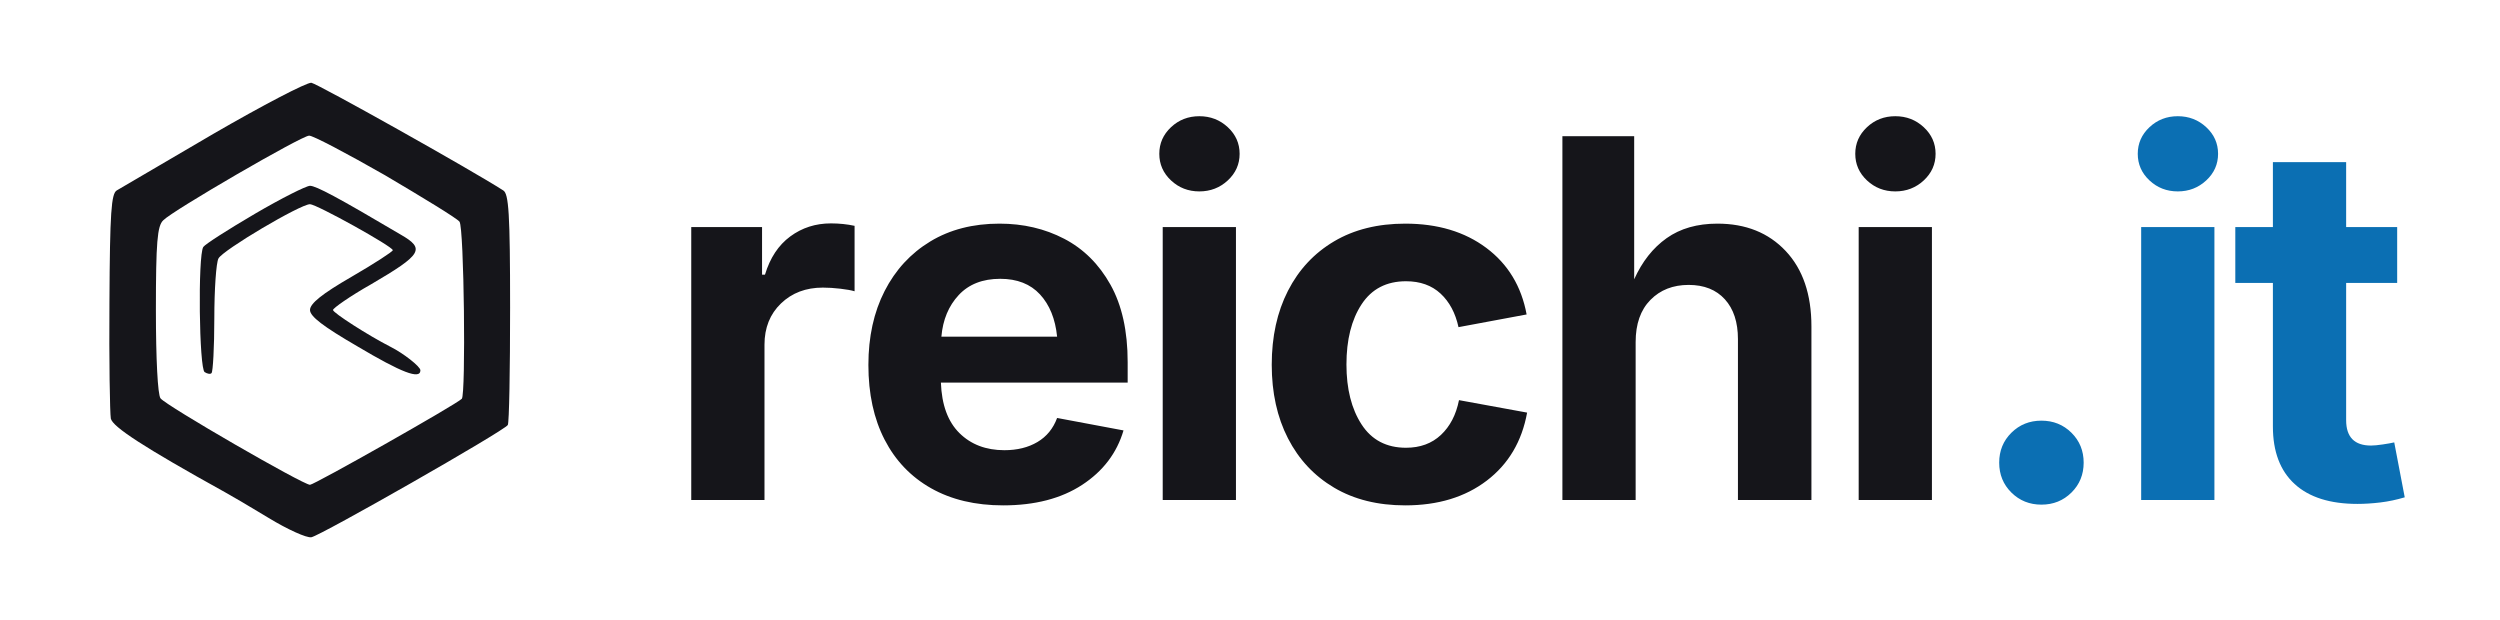
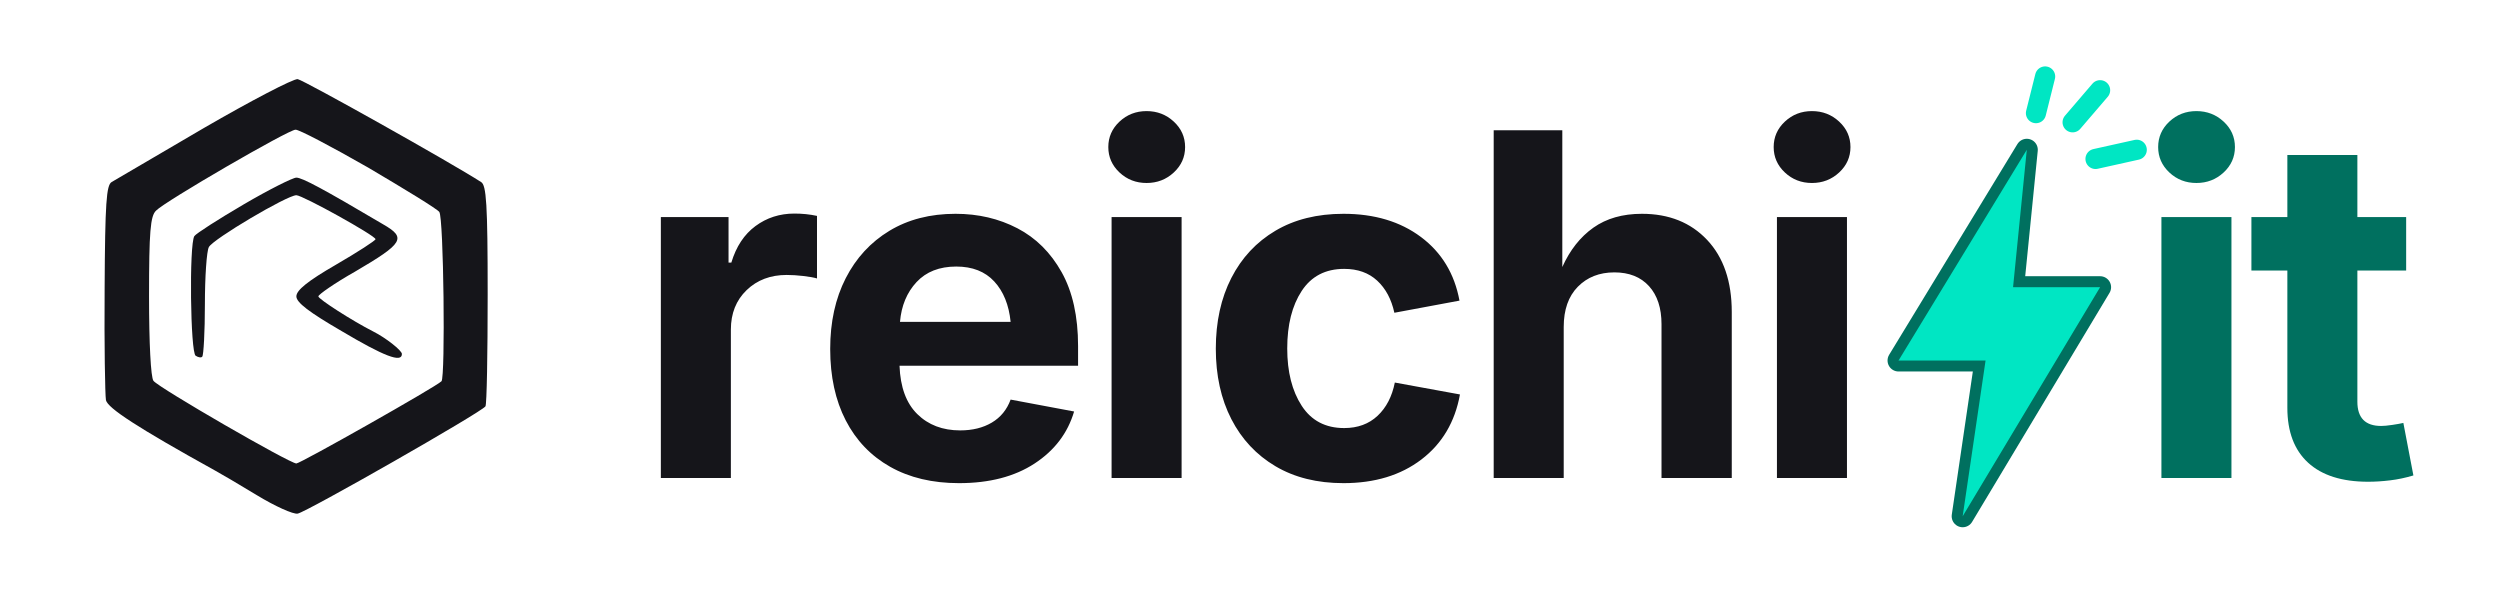
- <svg xmlns="http://www.w3.org/2000/svg" viewBox="0 0 500 124" width="500" height="124" role="img" aria-label="reichi.it">
+ <svg xmlns="http://www.w3.org/2000/svg" viewBox="0 0 523 124" width="523" height="124" role="img" aria-label="reichi.it">
  <g transform="translate(16.00 108.00) scale(0.092 -0.092)" fill="#15151a">
    <path d="M290 883 c-107 -63 -202 -118 -210 -123 -12 -7 -15 -47 -16 -242 -1 -128 1 -242 3 -254 4 -18 71 -62 248 -160 11 -6 54 -31 95 -56 41 -25 83 -44 93 -42 19 3 419 231 427 244 3 5 5 119 5 255 0 206 -3 248 -15 255 -70 45 -402 231 -417 234 -10 1 -106 -49 -213 -111z m373 -90 c83 -49 157 -94 162 -101 10 -13 14 -376 5 -385 -13 -13 -321 -187 -330 -187 -15 0 -313 172 -325 188 -6 8 -10 85 -10 192 0 147 3 183 16 195 20 21 301 184 317 184 7 1 81 -38 165 -86z" />
    <path d="M380 709 c-58 -34 -108 -66 -112 -72 -12 -19 -9 -265 3 -272 6 -4 13 -5 15 -2 3 3 6 56 6 119 0 62 4 121 9 130 9 18 178 118 199 118 14 0 180 -92 180 -100 0 -3 -40 -29 -90 -58 -64 -37 -90 -58 -90 -72 0 -14 29 -36 103 -79 96 -57 137 -73 137 -52 0 8 -37 37 -65 51 -49 25 -125 74 -125 80 0 4 37 30 83 56 111 65 118 77 64 108 -137 81 -184 106 -197 106 -8 0 -62 -27 -120 -61z" />
  </g>
  <path fill="#15151a" d="M138.25 100.0V45.41H152.41V54.932H152.996Q154.51 49.902 158.05 47.29Q161.59 44.678 166.18 44.678Q168.67 44.678 170.916 45.166V58.252Q169.939 57.959 168.06 57.739Q166.18 57.52 164.568 57.52Q159.49 57.52 156.194 60.693Q152.898 63.867 152.898 68.945V100.0ZM200.631 101.074Q192.281 101.074 186.227 97.656Q180.172 94.238 176.925 87.939Q173.678 81.641 173.678 72.998Q173.678 64.551 176.925 58.203Q180.172 51.855 186.056 48.291Q191.939 44.727 199.898 44.727Q207.027 44.727 212.838 47.754Q218.648 50.781 222.091 56.934Q225.533 63.086 225.533 72.412V76.514H188.18Q188.424 83.203 191.891 86.621Q195.357 90.039 200.875 90.039Q204.732 90.039 207.491 88.403Q210.25 86.768 211.422 83.594L224.703 86.084Q222.701 92.871 216.427 96.973Q210.152 101.074 200.631 101.074ZM188.277 67.334H211.422Q210.885 62.012 208.004 58.887Q205.123 55.762 200.045 55.762Q194.771 55.762 191.744 59.009Q188.717 62.256 188.277 67.334ZM232.543 100.0V45.41H247.191V100.0ZM239.867 38.281Q236.547 38.281 234.203 36.084Q231.859 33.887 231.859 30.762Q231.859 27.637 234.203 25.439Q236.547 23.242 239.867 23.242Q243.188 23.242 245.556 25.439Q247.924 27.637 247.924 30.762Q247.924 33.887 245.556 36.084Q243.188 38.281 239.867 38.281ZM281.057 101.074Q272.805 101.074 266.823 97.534Q260.842 93.994 257.595 87.671Q254.348 81.348 254.348 72.949Q254.348 64.502 257.595 58.154Q260.842 51.807 266.823 48.267Q272.805 44.727 281.057 44.727Q290.773 44.727 297.268 49.585Q303.762 54.443 305.324 62.891L291.701 65.43Q290.773 61.182 288.112 58.716Q285.451 56.25 281.203 56.25Q275.344 56.25 272.316 60.864Q269.289 65.479 269.289 72.9Q269.289 80.225 272.316 84.888Q275.344 89.551 281.203 89.551Q285.451 89.551 288.186 86.987Q290.92 84.424 291.799 80.029L305.422 82.52Q303.859 91.162 297.365 96.118Q290.871 101.074 281.057 101.074ZM327.129 68.408V100.0H312.48V27.246H326.836V55.859Q329.229 50.537 333.33 47.632Q337.432 44.727 343.486 44.727Q351.982 44.727 357.134 50.195Q362.285 55.664 362.285 65.283V100.0H347.588V67.822Q347.588 62.744 344.976 59.863Q342.363 56.982 337.725 56.982Q333.037 56.982 330.083 59.985Q327.129 62.988 327.129 68.408ZM371.736 100.0V45.41H386.385V100.0ZM379.061 38.281Q375.74 38.281 373.396 36.084Q371.053 33.887 371.053 30.762Q371.053 27.637 373.396 25.439Q375.74 23.242 379.061 23.242Q382.381 23.242 384.749 25.439Q387.117 27.637 387.117 30.762Q387.117 33.887 384.749 36.084Q382.381 38.281 379.061 38.281Z" />
-   <path fill="#0b6fb3" d="M408.285 100.928Q404.721 100.928 402.279 98.511Q399.838 96.094 399.838 92.529Q399.838 88.965 402.279 86.548Q404.721 84.131 408.285 84.131Q411.85 84.131 414.291 86.548Q416.732 88.965 416.732 92.529Q416.732 96.094 414.291 98.511Q411.85 100.928 408.285 100.928ZM428.234 100.0V45.41H442.883V100.0ZM435.559 38.281Q432.238 38.281 429.895 36.084Q427.551 33.887 427.551 30.762Q427.551 27.637 429.895 25.439Q432.238 23.242 435.559 23.242Q438.879 23.242 441.247 25.439Q443.615 27.637 443.615 30.762Q443.615 33.887 441.247 36.084Q438.879 38.281 435.559 38.281ZM479.434 45.41V56.592H469.229V84.033Q469.229 89.111 474.209 89.111Q475.039 89.111 476.528 88.892Q478.018 88.672 478.848 88.477L480.947 99.463Q478.506 100.195 476.089 100.488Q473.672 100.781 471.475 100.781Q463.271 100.781 458.926 96.802Q454.58 92.822 454.58 85.303V56.592H447.061V45.41H454.58V32.422H469.229V45.41Z" />
+   <g transform="translate(387.59 16.00) scale(1.91667)">
+     <path d="M19 8 L5 31 H14.5 L12 48 L27 23 H17.5 Z" fill="#00e6c3" stroke="#00705f" stroke-width="2.4" stroke-linejoin="round" paint-order="stroke" />
+     <path d="M20 4 L21 0 M24 5 L27 1.5 M26.5 9 L31 8" fill="none" stroke="#00e6c3" stroke-width="2.2" stroke-linecap="round" />
+   </g>
+   <path fill="#00705f" d="M452.169 100.0V45.41H466.818V100.0ZM459.493 38.281Q456.173 38.281 453.829 36.084Q451.486 33.887 451.486 30.762Q451.486 27.637 453.829 25.439Q456.173 23.242 459.493 23.242Q462.814 23.242 465.182 25.439Q467.55 27.637 467.55 30.762Q467.55 33.887 465.182 36.084Q462.814 38.281 459.493 38.281ZM503.368 45.41V56.592H493.163V84.033Q493.163 89.111 498.144 89.111Q498.974 89.111 500.463 88.892Q501.952 88.672 502.783 88.477L504.882 99.463Q502.441 100.195 500.024 100.488Q497.607 100.781 495.41 100.781Q487.206 100.781 482.861 96.802Q478.515 92.822 478.515 85.303V56.592H470.995V45.41H478.515V32.422H493.163V45.41Z" />
</svg>
